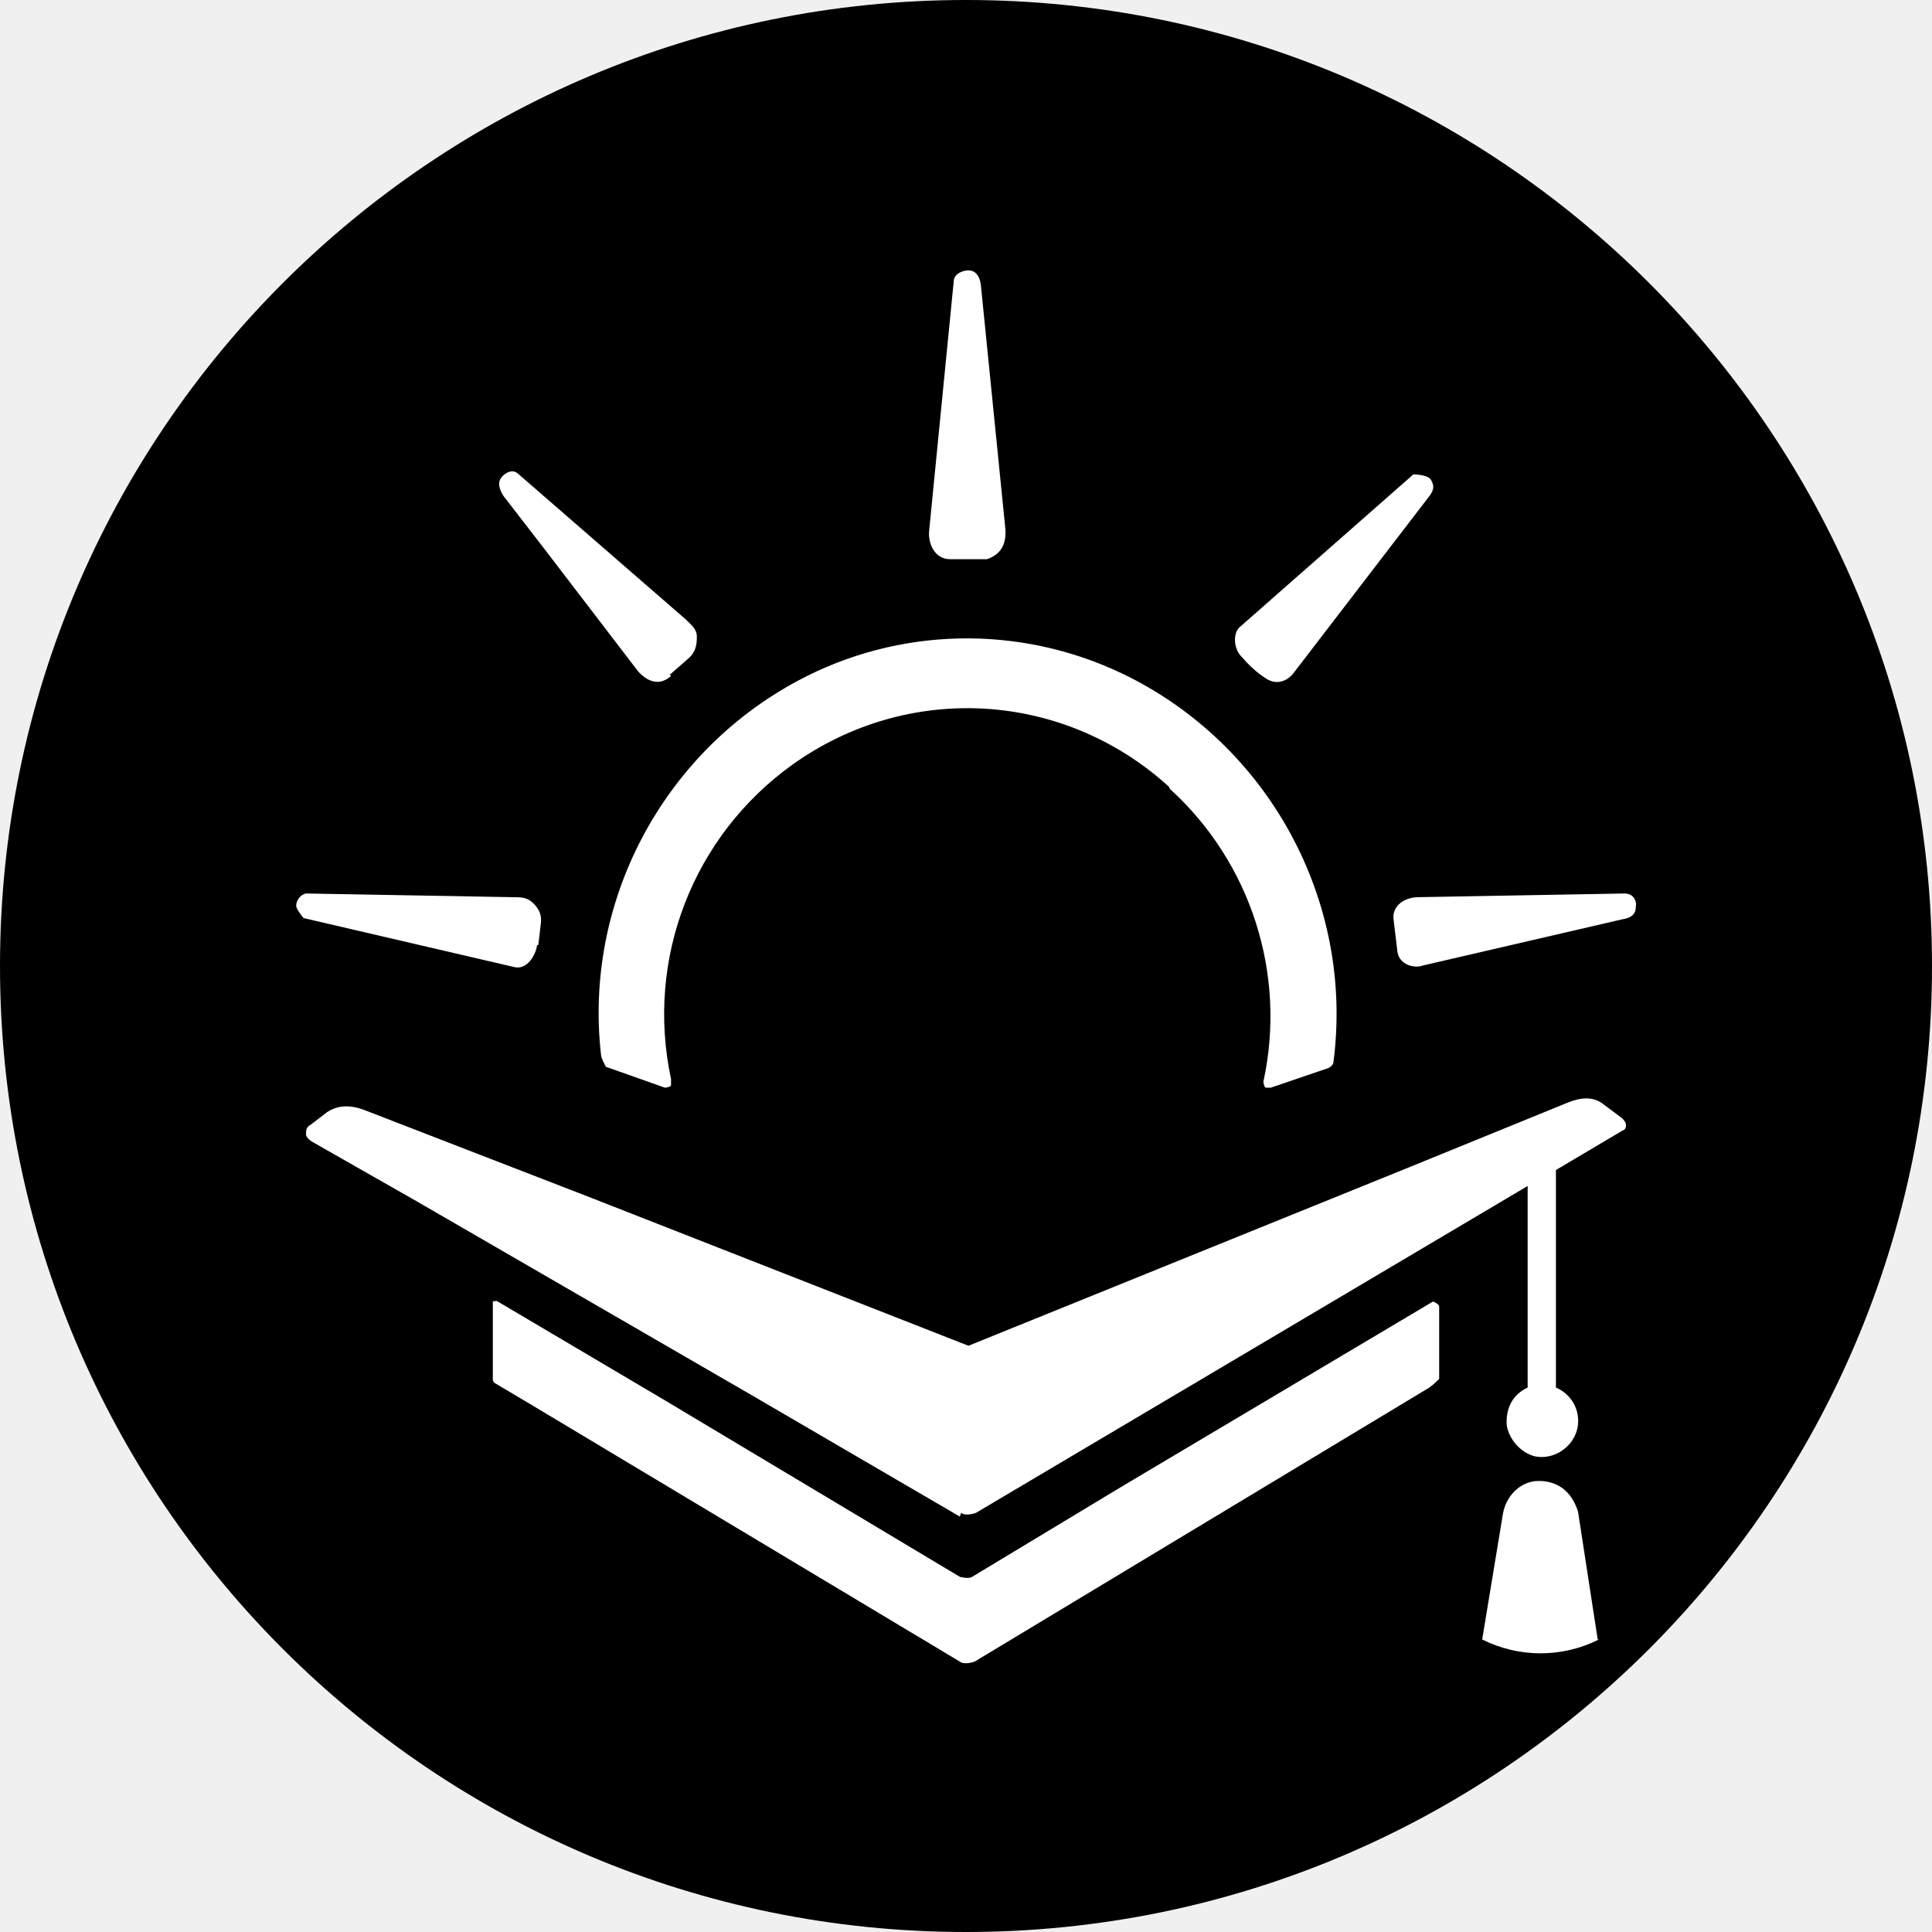
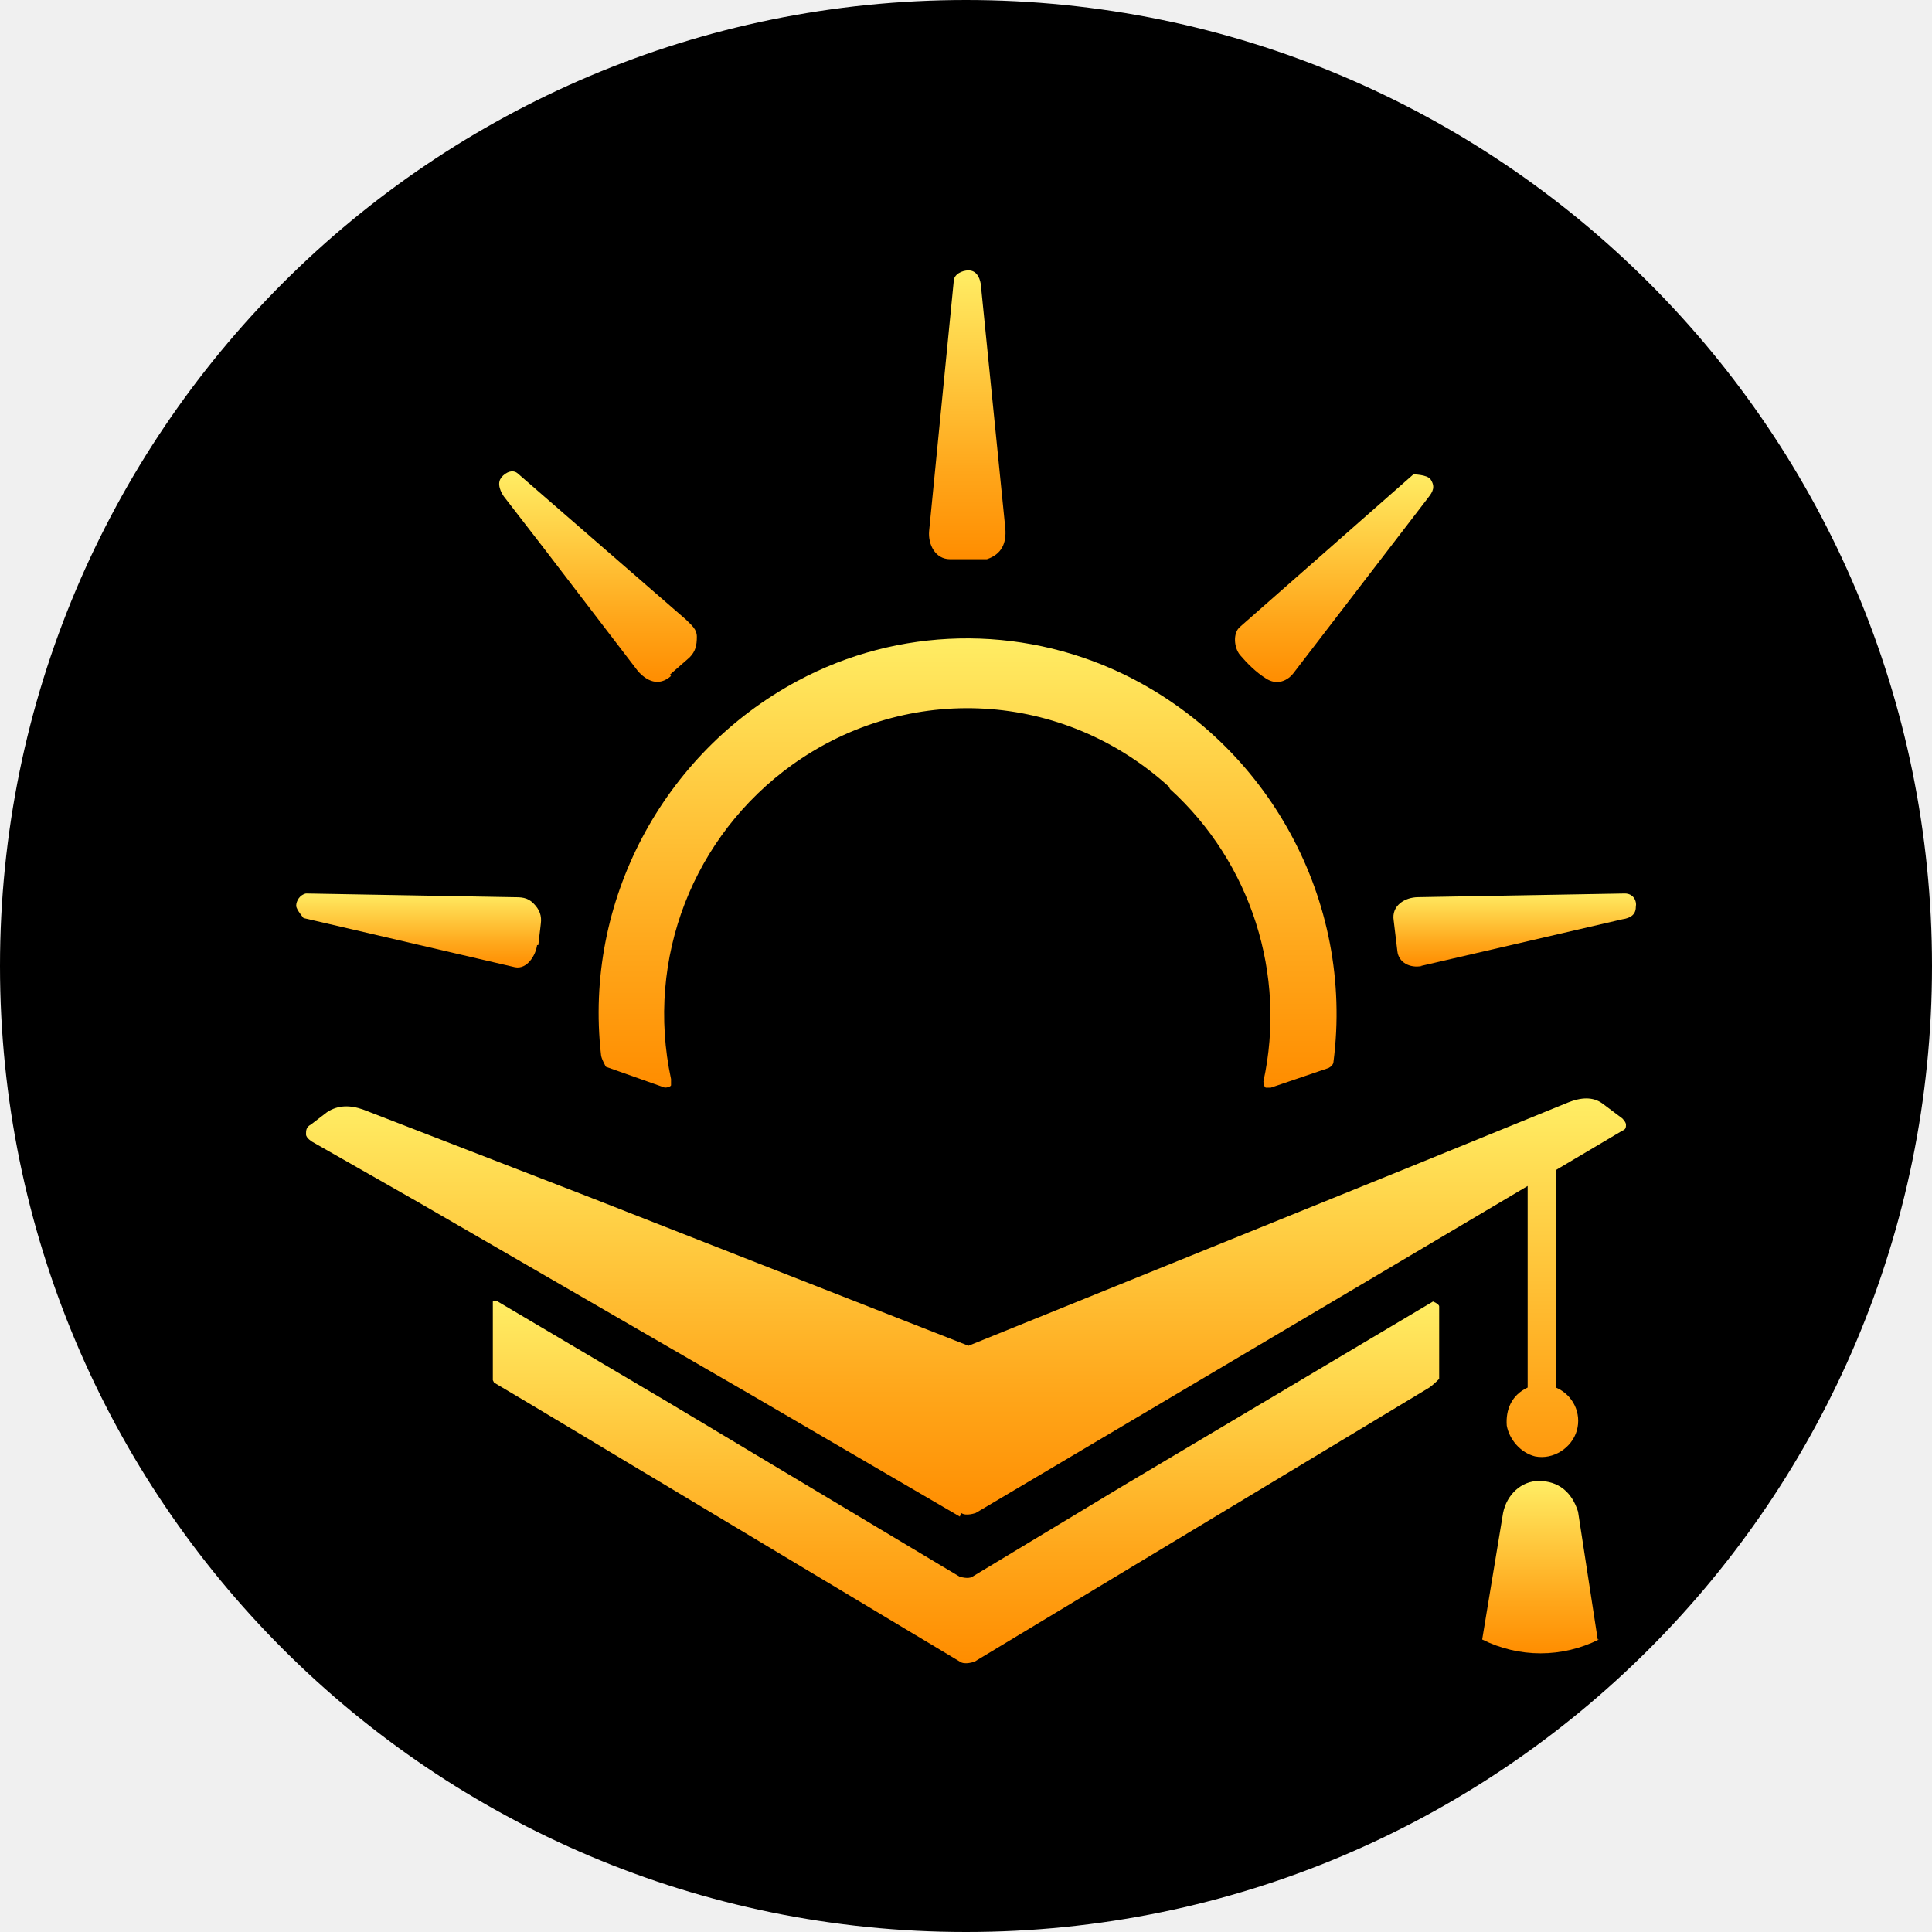
- <svg xmlns="http://www.w3.org/2000/svg" id="Ebene_1" data-name="Ebene 1" viewBox="0 0 15.72 15.72">
+ <svg xmlns="http://www.w3.org/2000/svg" xmlns:xlink="http://www.w3.org/1999/xlink" id="Ebene_1" data-name="Ebene 1" viewBox="0 0 15.72 15.72">
  <defs>
    <style>
      .cls-1 {
-         fill: #fff;
+         fill: url(#Unbenannter_Verlauf_4);
+       }
+ 
+       .cls-2 {
+         fill: url(#Unbenannter_Verlauf_4-3);
+       }
+ 
+       .cls-3 {
+         fill: url(#Unbenannter_Verlauf_4-2);
+       }
+ 
+       .cls-4 {
+         fill: url(#Unbenannter_Verlauf_4-5);
+       }
+ 
+       .cls-5 {
+         fill: url(#Unbenannter_Verlauf_4-8);
+       }
+ 
+       .cls-6 {
+         fill: url(#Unbenannter_Verlauf_4-6);
+       }
+ 
+       .cls-7 {
+         fill: url(#Unbenannter_Verlauf_4-9);
+       }
+ 
+       .cls-8 {
+         fill: url(#Unbenannter_Verlauf_4-4);
+       }
+ 
+       .cls-9 {
+         fill: url(#Unbenannter_Verlauf_4-7);
      }
    </style>
+     <linearGradient id="Unbenannter_Verlauf_4" data-name="Unbenannter Verlauf 4" x1="7.85" y1="8.96" x2="7.85" y2="12.36" gradientUnits="userSpaceOnUse">
+       <stop offset="0" stop-color="#ffed64" />
+       <stop offset=".03" stop-color="#ffea61" />
+       <stop offset=".69" stop-color="#ffa71b" />
+       <stop offset="1" stop-color="#ff8d00" />
+     </linearGradient>
+     <linearGradient id="Unbenannter_Verlauf_4-2" data-name="Unbenannter Verlauf 4" x1="7.86" y1="5.19" x2="7.86" y2="8.84" xlink:href="#Unbenannter_Verlauf_4" />
+     <linearGradient id="Unbenannter_Verlauf_4-3" data-name="Unbenannter Verlauf 4" x1="7.86" y1="10.58" x2="7.86" y2="13.52" xlink:href="#Unbenannter_Verlauf_4" />
+     <linearGradient id="Unbenannter_Verlauf_4-4" data-name="Unbenannter Verlauf 4" x1="12.54" y1="12.05" x2="12.54" y2="13.46" xlink:href="#Unbenannter_Verlauf_4" />
+     <linearGradient id="Unbenannter_Verlauf_4-5" data-name="Unbenannter Verlauf 4" x1="7.87" y1="2.2" x2="7.87" y2="4.55" xlink:href="#Unbenannter_Verlauf_4" />
+     <linearGradient id="Unbenannter_Verlauf_4-6" data-name="Unbenannter Verlauf 4" x1="10.85" y1="3.84" x2="10.85" y2="5.55" xlink:href="#Unbenannter_Verlauf_4" />
+     <linearGradient id="Unbenannter_Verlauf_4-7" data-name="Unbenannter Verlauf 4" x1="4.87" y1="3.84" x2="4.87" y2="5.55" xlink:href="#Unbenannter_Verlauf_4" />
+     <linearGradient id="Unbenannter_Verlauf_4-8" data-name="Unbenannter Verlauf 4" x1="3.4" y1="7.26" x2="3.4" y2="7.87" xlink:href="#Unbenannter_Verlauf_4" />
+     <linearGradient id="Unbenannter_Verlauf_4-9" data-name="Unbenannter Verlauf 4" x1="12.32" y1="7.26" x2="12.32" y2="7.86" xlink:href="#Unbenannter_Verlauf_4" />
  </defs>
  <circle cx="7.86" cy="7.86" r="7.86" />
  <g>
    <path class="cls-1" d="M7.81,12.34l-1.68-.98-2.73-1.58-.86-.49s-.05-.03-.05-.06c0-.03,0-.06.04-.08l.13-.1c.09-.06.19-.06.3-.02l1.86.72,3.06,1.2,3.58-1.45,1.3-.53c.1-.04.2-.05.28.01l.16.12s.03.03.03.05c0,.02,0,.04-.03.05l-.54.32v1.77c.14.06.21.21.17.35s-.19.24-.34.21c-.12-.03-.21-.14-.23-.25-.01-.13.04-.25.17-.31v-1.64s-2.65,1.57-2.65,1.57l-1.84,1.09s-.08.03-.12,0Z" />
-     <path class="cls-1" d="M9.51,6.4c-.86-.78-2.12-.85-3.06-.18-.81.58-1.2,1.58-.99,2.56,0,.02,0,.04,0,.05s-.03.02-.05.02l-.48-.17s-.04-.07-.04-.1c-.14-1.24.5-2.45,1.6-3.04.82-.44,1.8-.46,2.64-.06,1.19.57,1.89,1.85,1.72,3.16,0,.02-.02.04-.04.05l-.47.16s-.03,0-.04,0c-.01,0-.02-.03-.02-.05.19-.87-.1-1.78-.76-2.38Z" />
-     <path class="cls-1" d="M4.01,11.23v-.61s0-.03,0-.03.03-.01.04,0l1.37.81,2.39,1.43s.07.02.1,0l1.21-.73,2.54-1.51s.05.02.05.04v.59s-.05.05-.08.07l-3.7,2.23s-.08.03-.12,0l-3.47-2.08-.32-.19Z" />
-     <path class="cls-1" d="M13.01,13.34c-.3.15-.65.15-.95,0l.17-1.03c.03-.15.15-.26.29-.26.16,0,.27.09.32.25l.16,1.04Z" />
-     <path class="cls-1" d="M8.02,4.55h-.29c-.12,0-.18-.12-.17-.23l.2-2.03c0-.06.07-.09.12-.09.06,0,.09.05.1.11l.2,1.99c.01.12-.03.21-.15.25Z" />
-     <path class="cls-1" d="M10.3,5.52c-.08-.05-.15-.12-.21-.19-.05-.06-.06-.18,0-.23l1.41-1.24s.11,0,.14.04c.04.06.02.1-.02.15l-1.09,1.42c-.05.07-.14.11-.23.05Z" />
-     <path class="cls-1" d="M5.46,5.5c-.1.09-.2.04-.27-.04l-.75-.98-.34-.44s-.06-.08-.03-.14c.02-.04.09-.09.14-.05l1.37,1.19c.05.05.09.08.09.14,0,.07-.01.12-.06.17l-.16.14Z" />
-     <path class="cls-1" d="M4.37,7.69c-.01.08-.08.2-.18.18l-1.72-.4s-.06-.07-.06-.1c0-.04.03-.09.08-.1l1.68.03c.07,0,.12,0,.17.05s.07.1.06.17l-.02.17Z" />
-     <path class="cls-1" d="M11.57,7.86c-.1.02-.19-.03-.2-.12l-.03-.25c-.02-.12.09-.19.2-.19l1.68-.03c.07,0,.1.06.09.11,0,.06-.04.09-.11.1l-1.64.38Z" />
+     <path class="cls-3" d="M9.51,6.4c-.86-.78-2.12-.85-3.06-.18-.81.58-1.2,1.58-.99,2.56,0,.02,0,.04,0,.05s-.03.02-.05.02l-.48-.17s-.04-.07-.04-.1c-.14-1.24.5-2.45,1.6-3.04.82-.44,1.8-.46,2.64-.06,1.19.57,1.89,1.85,1.72,3.16,0,.02-.02.04-.04.05l-.47.16s-.03,0-.04,0c-.01,0-.02-.03-.02-.05.19-.87-.1-1.78-.76-2.38Z" />
+     <path class="cls-2" d="M4.01,11.23v-.61s0-.03,0-.03.03-.01.04,0l1.37.81,2.39,1.43s.07.02.1,0l1.21-.73,2.54-1.51s.05.02.05.04v.59s-.05.05-.08.07l-3.7,2.23s-.08.03-.12,0l-3.47-2.08-.32-.19Z" />
+     <path class="cls-8" d="M13.01,13.34c-.3.15-.65.15-.95,0l.17-1.03c.03-.15.15-.26.29-.26.16,0,.27.09.32.25l.16,1.04Z" />
+     <path class="cls-4" d="M8.02,4.55h-.29c-.12,0-.18-.12-.17-.23l.2-2.03c0-.06.07-.09.12-.09.06,0,.09.05.1.11l.2,1.99c.01.12-.03.21-.15.25Z" />
+     <path class="cls-6" d="M10.3,5.52c-.08-.05-.15-.12-.21-.19-.05-.06-.06-.18,0-.23l1.41-1.24s.11,0,.14.04c.04.06.02.1-.02.15l-1.09,1.42c-.05.07-.14.11-.23.05Z" />
+     <path class="cls-9" d="M5.46,5.5c-.1.09-.2.04-.27-.04l-.75-.98-.34-.44s-.06-.08-.03-.14c.02-.04.09-.09.14-.05l1.37,1.19c.05.05.09.08.09.14,0,.07-.01.12-.06.17l-.16.14Z" />
+     <path class="cls-5" d="M4.37,7.69c-.01.08-.08.2-.18.18l-1.72-.4s-.06-.07-.06-.1c0-.04.03-.09.08-.1l1.68.03c.07,0,.12,0,.17.05s.07.1.06.17l-.02.17Z" />
+     <path class="cls-7" d="M11.57,7.86c-.1.02-.19-.03-.2-.12l-.03-.25c-.02-.12.09-.19.2-.19l1.68-.03c.07,0,.1.06.09.11,0,.06-.04.09-.11.1l-1.64.38Z" />
  </g>
</svg>
